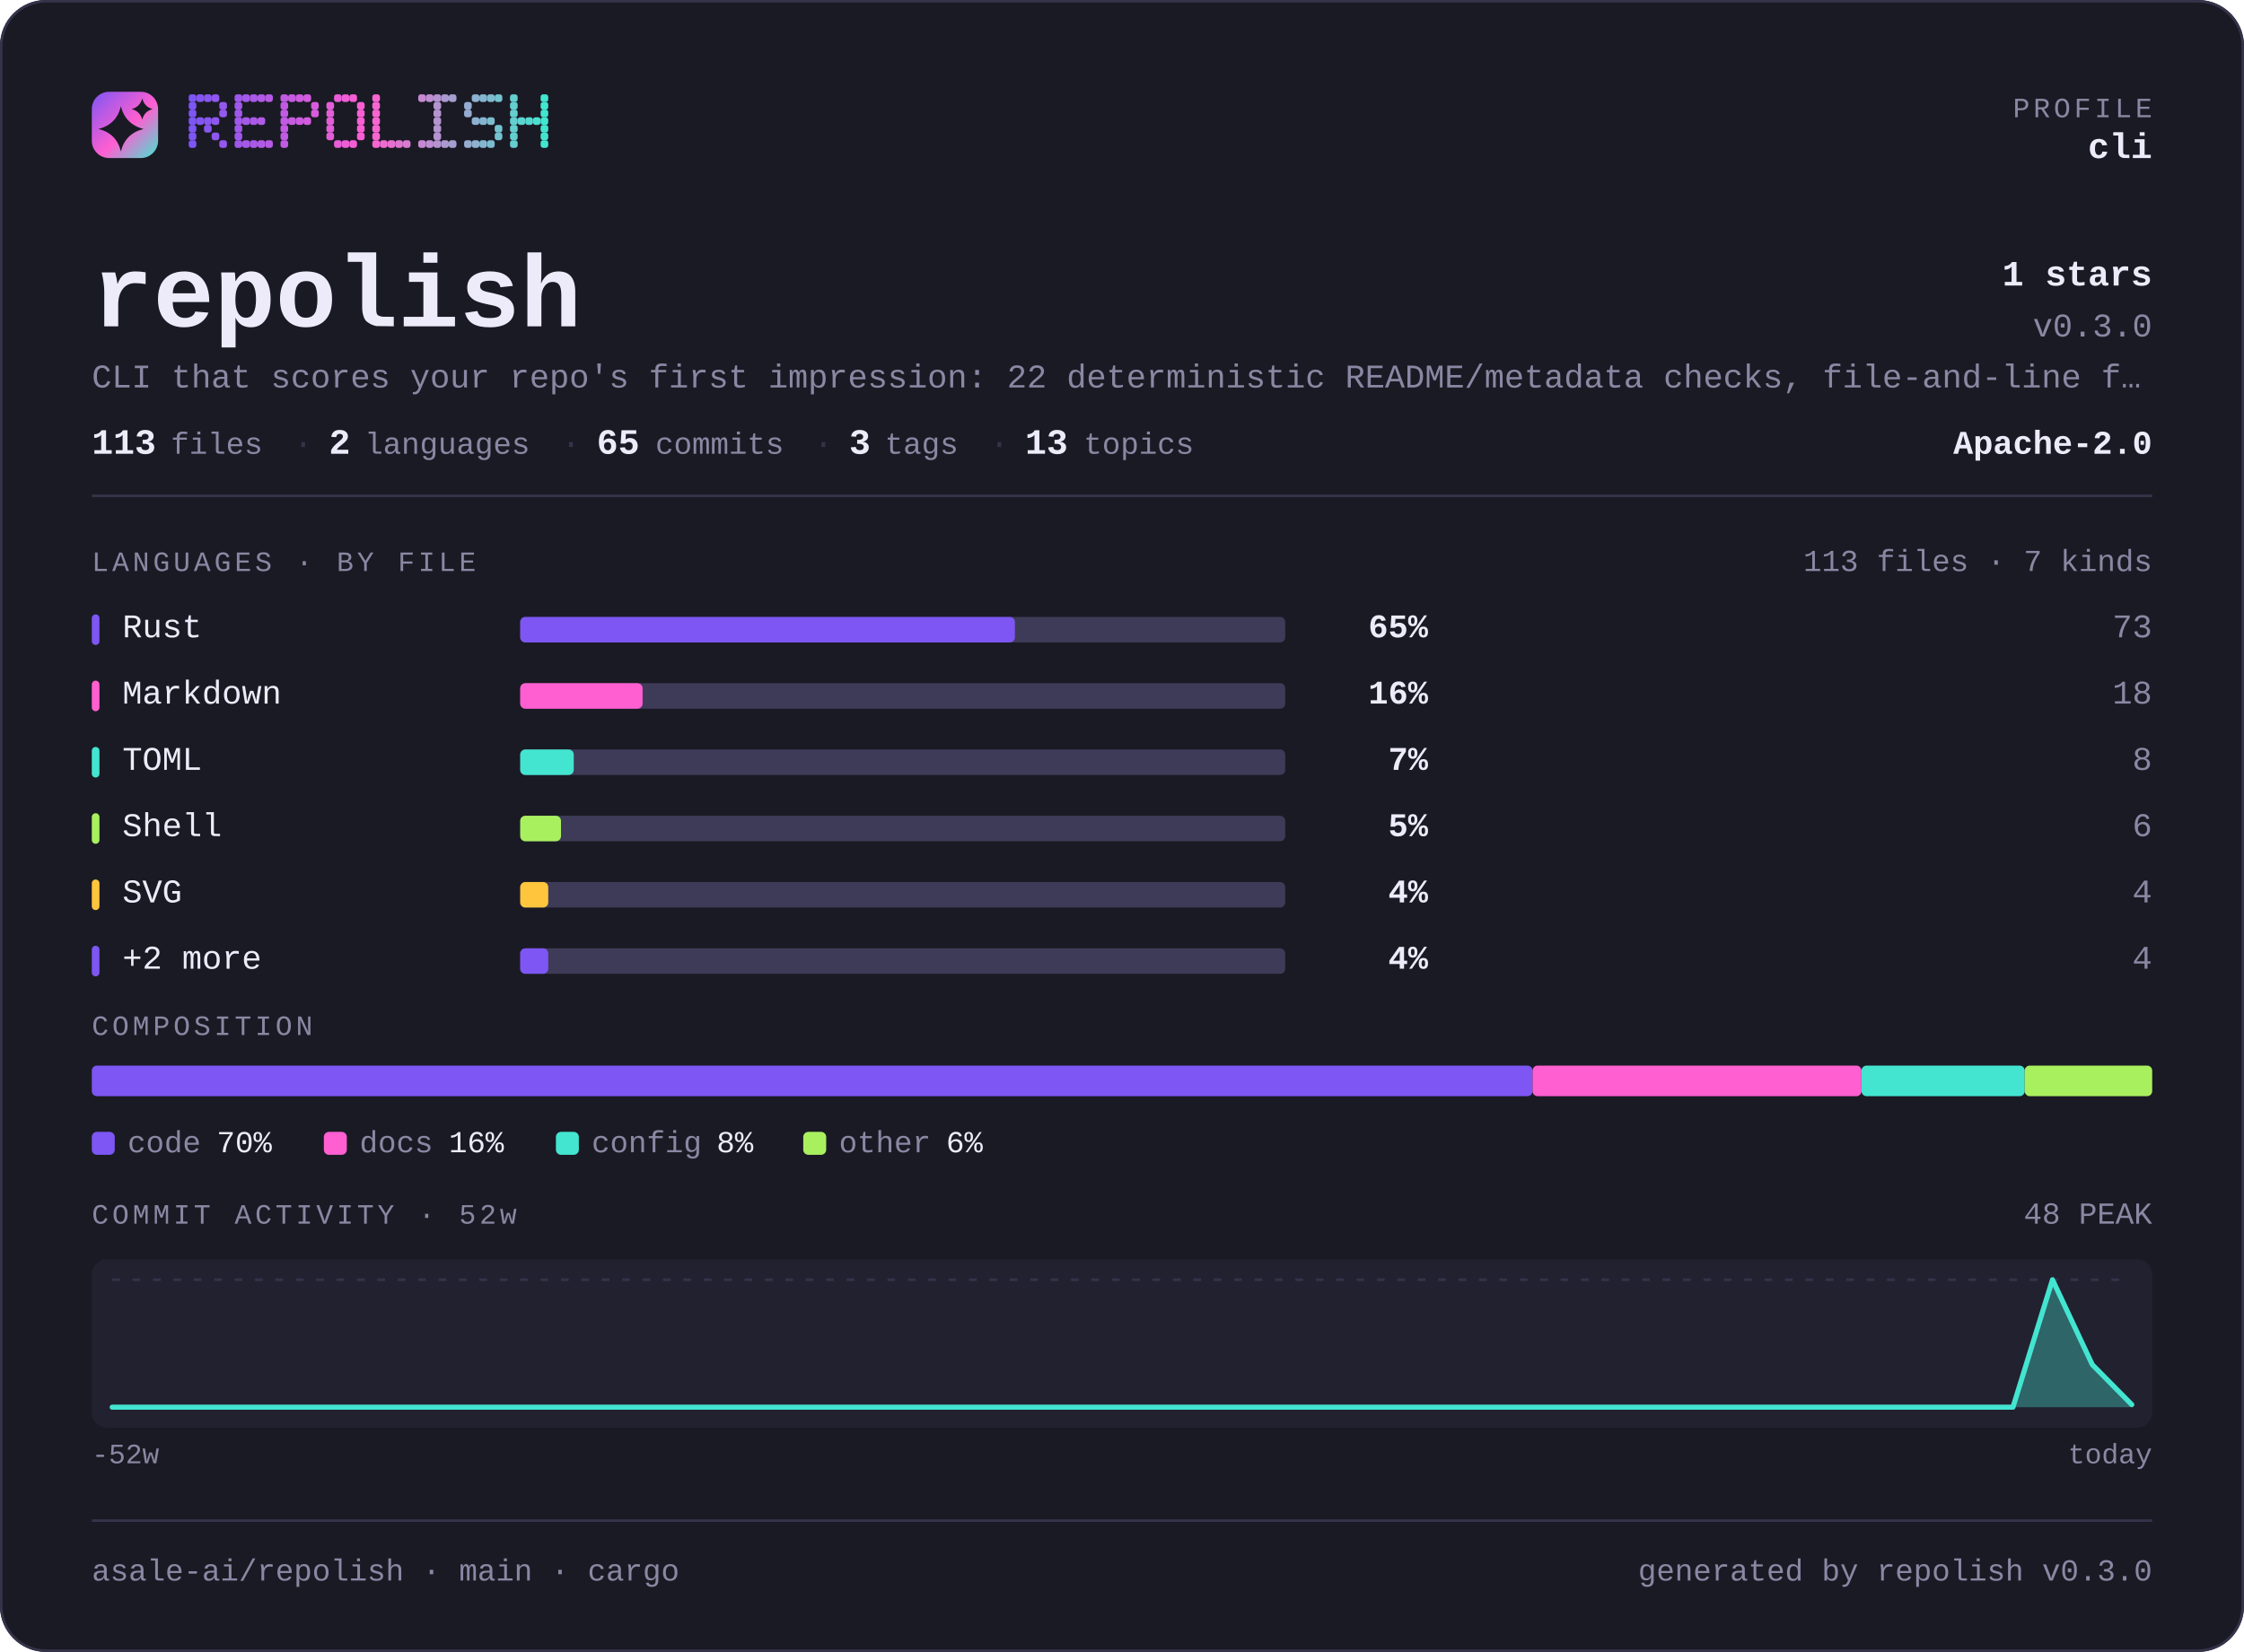
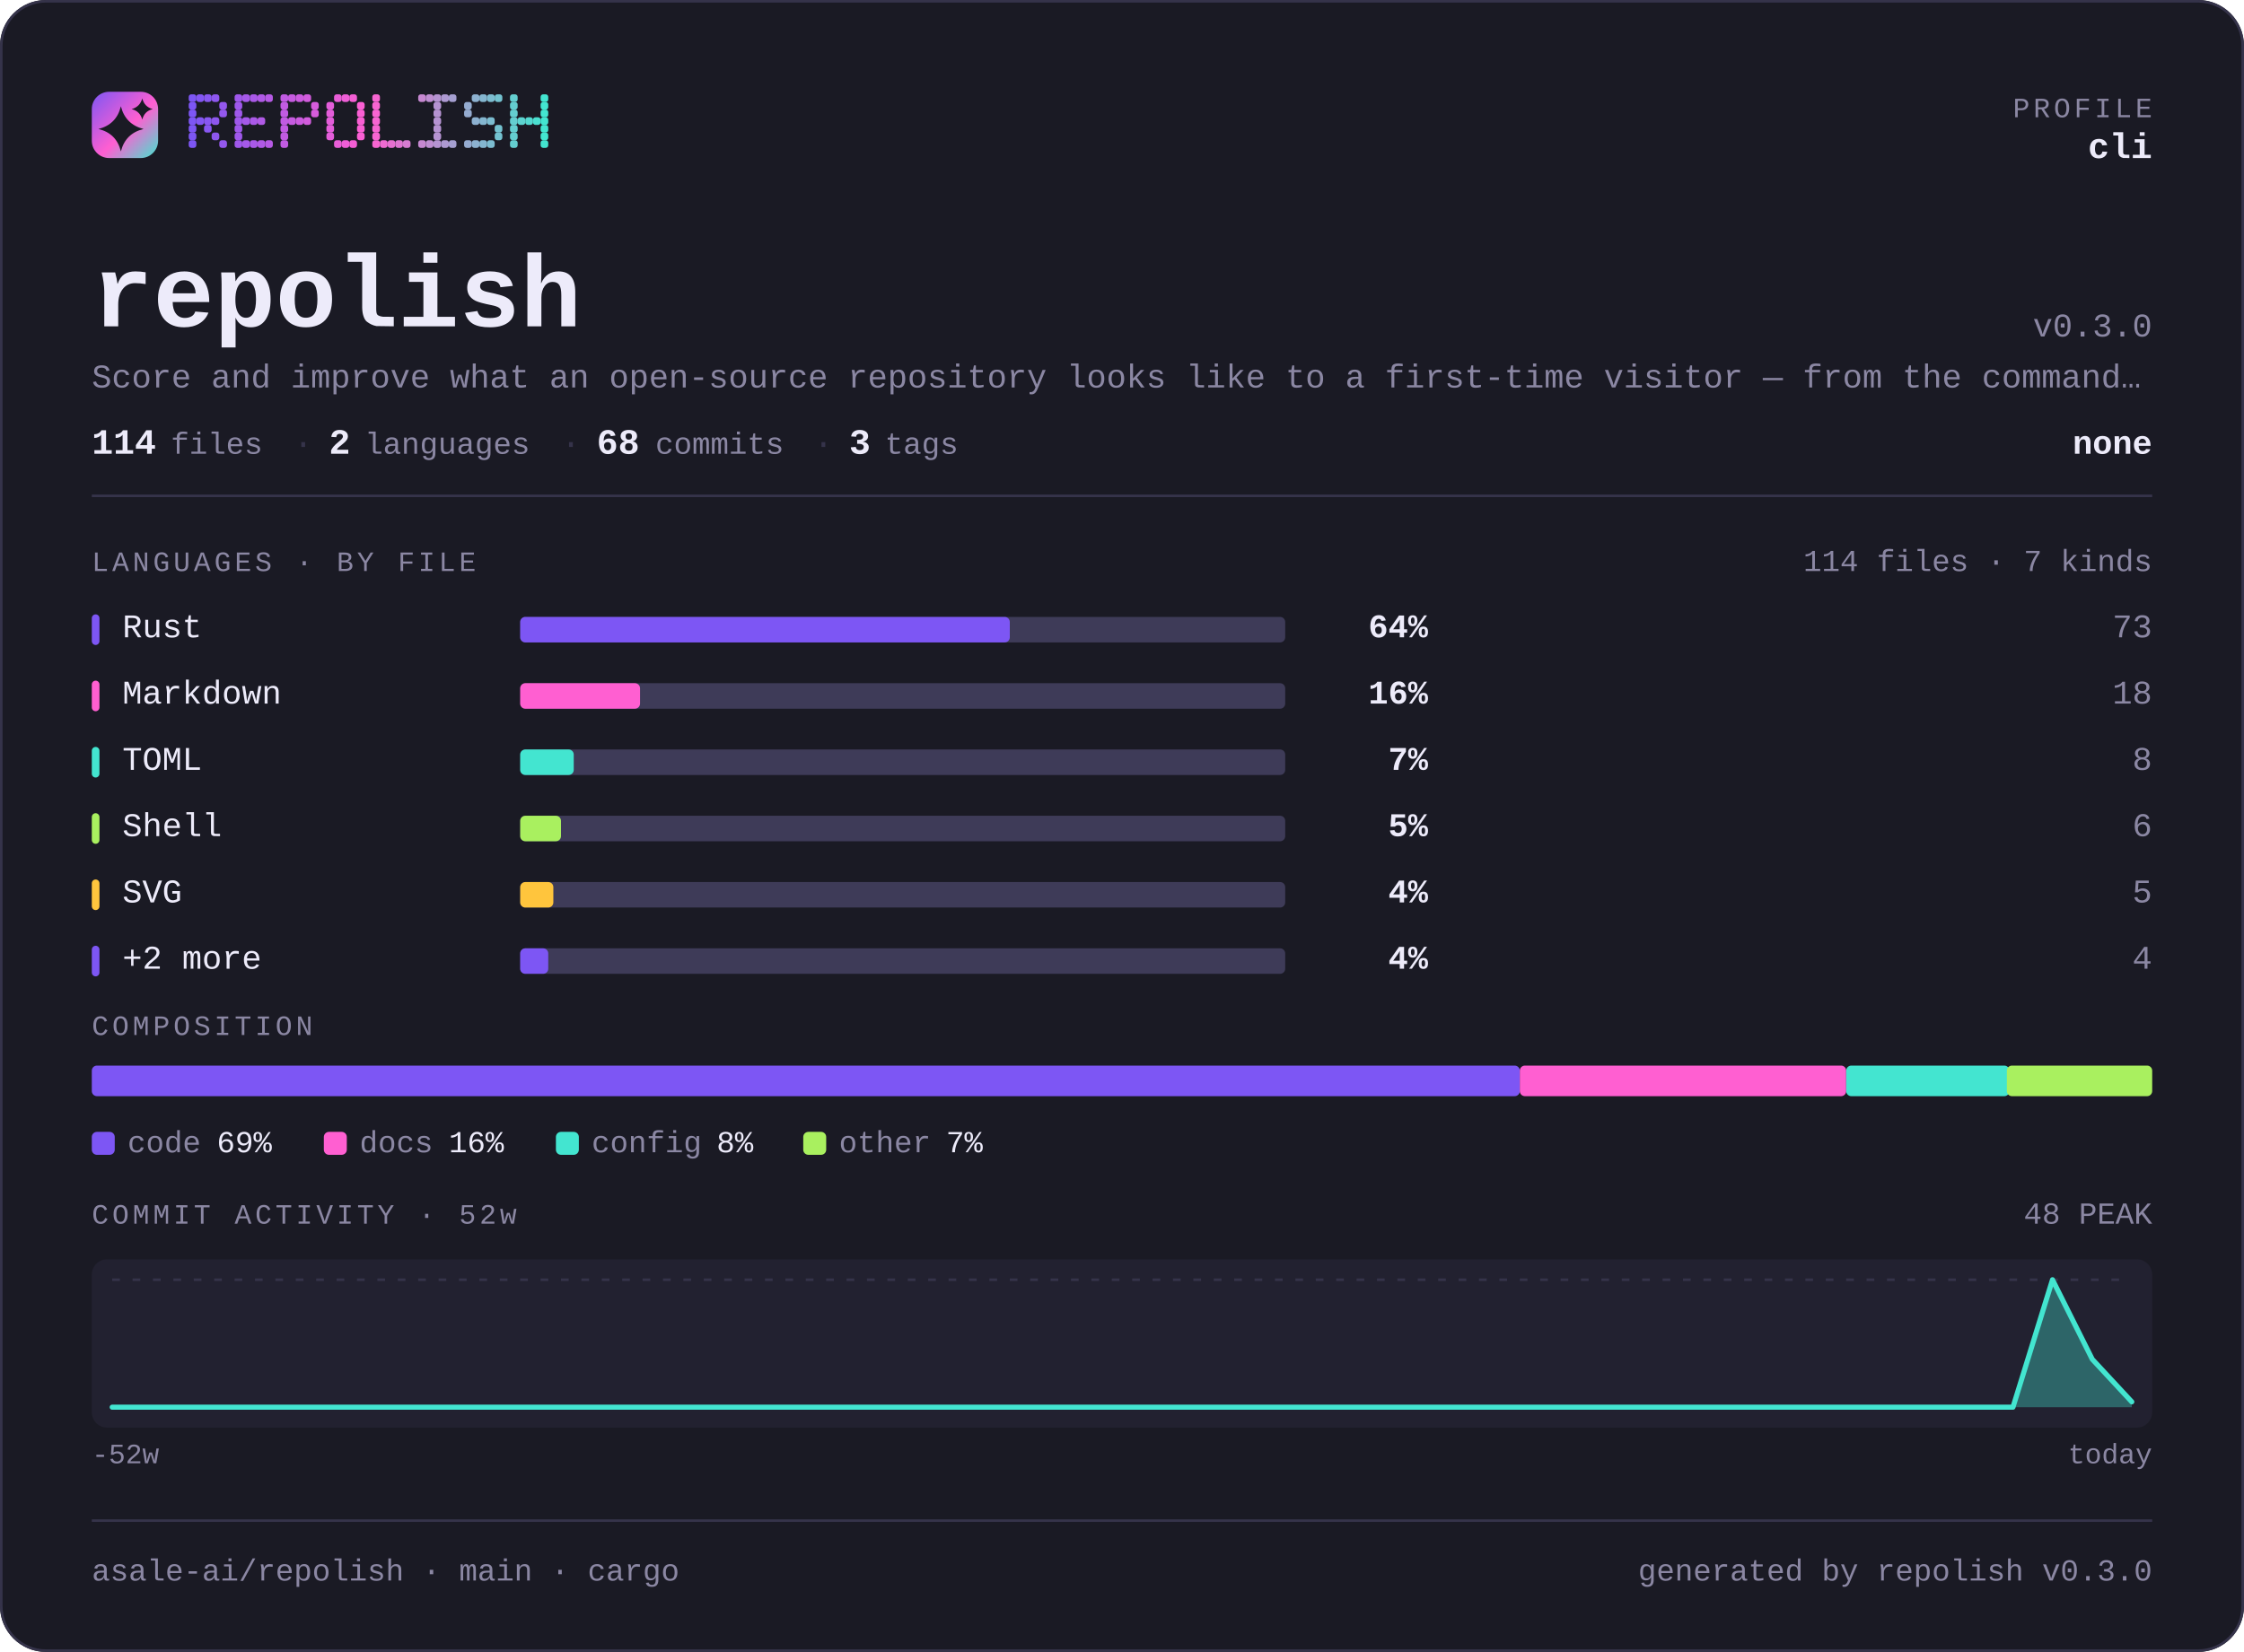
<svg xmlns="http://www.w3.org/2000/svg" width="880" height="648" viewBox="0 0 880 648" lang="en" role="img" aria-label="asale-ai/repolish — repository overview">
  <defs>
    <linearGradient id="brand" x1="0" y1="0" x2="1" y2="1">
      <stop offset="0" stop-color="#7d56f4" />
      <stop offset="0.55" stop-color="#ff5fd1" />
      <stop offset="1" stop-color="#43e5d0" />
    </linearGradient>
  </defs>
  <style>
    .t { font-family: ui-monospace, SFMono-Regular, "SF Mono", Menlo, Consolas, "Liberation Mono", "Noto Sans Mono CJK SC", "Microsoft YaHei", monospace; }
  </style>
  <rect x="0" y="0" width="880" height="648" rx="18.0" fill="#1a1a24" />
  <rect x="0.5" y="0.5" width="879" height="647" rx="17.5" fill="none" stroke="#35334a" />
  <rect x="36" y="36" width="26" height="26" rx="6.8" fill="url(#brand)" />
  <path d="M47.4 41.7Q49.2 48.8 56.3 50.6Q49.2 52.3 47.4 59.4Q45.7 52.3 38.6 50.6Q45.7 48.8 47.4 41.7Z" fill="#1a1a24" />
  <path d="M55.8 38.6Q56.6 41.9 59.9 42.8Q56.6 43.6 55.8 46.9Q54.9 43.6 51.6 42.8Q54.9 41.9 55.8 38.6Z" fill="#1a1a24" />
  <g fill="#7d56f4">
    <rect x="74" y="37" width="3" height="3" rx="1" />
    <rect x="74" y="40" width="3" height="3" rx="1" />
    <rect x="74" y="43" width="3" height="3" rx="1" />
    <rect x="74" y="46" width="3" height="3" rx="1" />
    <rect x="74" y="49" width="3" height="3" rx="1" />
    <rect x="74" y="52" width="3" height="3" rx="1" />
    <rect x="74" y="55" width="3" height="3" rx="1" />
  </g>
  <g fill="#8356f2">
    <rect x="77" y="37" width="3" height="3" rx="1" />
    <rect x="77" y="46" width="3" height="3" rx="1" />
  </g>
  <g fill="#8857f1">
    <rect x="80" y="37" width="3" height="3" rx="1" />
    <rect x="80" y="46" width="3" height="3" rx="1" />
    <rect x="80" y="49" width="3" height="3" rx="1" />
  </g>
  <g fill="#8e57ef">
    <rect x="83" y="37" width="3" height="3" rx="1" />
    <rect x="83" y="46" width="3" height="3" rx="1" />
    <rect x="83" y="52" width="3" height="3" rx="1" />
  </g>
  <g fill="#9458ee">
    <rect x="86" y="40" width="3" height="3" rx="1" />
    <rect x="86" y="43" width="3" height="3" rx="1" />
    <rect x="86" y="55" width="3" height="3" rx="1" />
  </g>
  <g fill="#9f58eb">
    <rect x="92" y="37" width="3" height="3" rx="1" />
    <rect x="92" y="40" width="3" height="3" rx="1" />
    <rect x="92" y="43" width="3" height="3" rx="1" />
    <rect x="92" y="46" width="3" height="3" rx="1" />
    <rect x="92" y="49" width="3" height="3" rx="1" />
    <rect x="92" y="52" width="3" height="3" rx="1" />
    <rect x="92" y="55" width="3" height="3" rx="1" />
  </g>
  <g fill="#a559e9">
    <rect x="95" y="37" width="3" height="3" rx="1" />
    <rect x="95" y="46" width="3" height="3" rx="1" />
    <rect x="95" y="55" width="3" height="3" rx="1" />
  </g>
  <g fill="#aa59e8">
    <rect x="98" y="37" width="3" height="3" rx="1" />
    <rect x="98" y="46" width="3" height="3" rx="1" />
    <rect x="98" y="55" width="3" height="3" rx="1" />
  </g>
  <g fill="#b05ae6">
    <rect x="101" y="37" width="3" height="3" rx="1" />
    <rect x="101" y="46" width="3" height="3" rx="1" />
    <rect x="101" y="55" width="3" height="3" rx="1" />
  </g>
  <g fill="#b65ae5">
    <rect x="104" y="37" width="3" height="3" rx="1" />
    <rect x="104" y="55" width="3" height="3" rx="1" />
  </g>
  <g fill="#c15be2">
    <rect x="110" y="37" width="3" height="3" rx="1" />
    <rect x="110" y="40" width="3" height="3" rx="1" />
    <rect x="110" y="43" width="3" height="3" rx="1" />
    <rect x="110" y="46" width="3" height="3" rx="1" />
    <rect x="110" y="49" width="3" height="3" rx="1" />
    <rect x="110" y="52" width="3" height="3" rx="1" />
    <rect x="110" y="55" width="3" height="3" rx="1" />
  </g>
  <g fill="#c65be0">
    <rect x="113" y="37" width="3" height="3" rx="1" />
    <rect x="113" y="46" width="3" height="3" rx="1" />
  </g>
  <g fill="#cc5bdf">
    <rect x="116" y="37" width="3" height="3" rx="1" />
    <rect x="116" y="46" width="3" height="3" rx="1" />
  </g>
  <g fill="#d25cdd">
    <rect x="119" y="37" width="3" height="3" rx="1" />
    <rect x="119" y="46" width="3" height="3" rx="1" />
  </g>
  <g fill="#d75cdc">
    <rect x="122" y="40" width="3" height="3" rx="1" />
    <rect x="122" y="43" width="3" height="3" rx="1" />
  </g>
  <g fill="#e35dd9">
    <rect x="128" y="40" width="3" height="3" rx="1" />
    <rect x="128" y="43" width="3" height="3" rx="1" />
    <rect x="128" y="46" width="3" height="3" rx="1" />
    <rect x="128" y="49" width="3" height="3" rx="1" />
    <rect x="128" y="52" width="3" height="3" rx="1" />
  </g>
  <g fill="#e85dd7">
    <rect x="131" y="37" width="3" height="3" rx="1" />
    <rect x="131" y="55" width="3" height="3" rx="1" />
  </g>
  <g fill="#ee5ed6">
    <rect x="134" y="37" width="3" height="3" rx="1" />
    <rect x="134" y="55" width="3" height="3" rx="1" />
  </g>
  <g fill="#f45ed4">
    <rect x="137" y="37" width="3" height="3" rx="1" />
    <rect x="137" y="55" width="3" height="3" rx="1" />
  </g>
  <g fill="#f95fd3">
    <rect x="140" y="40" width="3" height="3" rx="1" />
    <rect x="140" y="43" width="3" height="3" rx="1" />
    <rect x="140" y="46" width="3" height="3" rx="1" />
    <rect x="140" y="49" width="3" height="3" rx="1" />
    <rect x="140" y="52" width="3" height="3" rx="1" />
  </g>
  <g fill="#f765d1">
    <rect x="146" y="37" width="3" height="3" rx="1" />
    <rect x="146" y="40" width="3" height="3" rx="1" />
    <rect x="146" y="43" width="3" height="3" rx="1" />
    <rect x="146" y="46" width="3" height="3" rx="1" />
    <rect x="146" y="49" width="3" height="3" rx="1" />
    <rect x="146" y="52" width="3" height="3" rx="1" />
    <rect x="146" y="55" width="3" height="3" rx="1" />
  </g>
  <g fill="#ef6bd1">
    <rect x="149" y="55" width="3" height="3" rx="1" />
  </g>
  <g fill="#e670d1">
    <rect x="152" y="55" width="3" height="3" rx="1" />
  </g>
  <g fill="#de76d1">
    <rect x="155" y="55" width="3" height="3" rx="1" />
  </g>
  <g fill="#d67cd1">
    <rect x="158" y="55" width="3" height="3" rx="1" />
  </g>
  <g fill="#c688d1">
    <rect x="164" y="37" width="3" height="3" rx="1" />
    <rect x="164" y="55" width="3" height="3" rx="1" />
  </g>
  <g fill="#be8ed1">
    <rect x="167" y="37" width="3" height="3" rx="1" />
    <rect x="167" y="55" width="3" height="3" rx="1" />
  </g>
  <g fill="#b593d1">
    <rect x="170" y="37" width="3" height="3" rx="1" />
    <rect x="170" y="40" width="3" height="3" rx="1" />
    <rect x="170" y="43" width="3" height="3" rx="1" />
    <rect x="170" y="46" width="3" height="3" rx="1" />
    <rect x="170" y="49" width="3" height="3" rx="1" />
    <rect x="170" y="52" width="3" height="3" rx="1" />
    <rect x="170" y="55" width="3" height="3" rx="1" />
  </g>
  <g fill="#ad99d1">
    <rect x="173" y="37" width="3" height="3" rx="1" />
    <rect x="173" y="55" width="3" height="3" rx="1" />
  </g>
  <g fill="#a59fd1">
    <rect x="176" y="37" width="3" height="3" rx="1" />
    <rect x="176" y="55" width="3" height="3" rx="1" />
  </g>
  <g fill="#95abd0">
    <rect x="182" y="40" width="3" height="3" rx="1" />
    <rect x="182" y="43" width="3" height="3" rx="1" />
    <rect x="182" y="55" width="3" height="3" rx="1" />
  </g>
  <g fill="#8db1d0">
    <rect x="185" y="37" width="3" height="3" rx="1" />
    <rect x="185" y="46" width="3" height="3" rx="1" />
    <rect x="185" y="55" width="3" height="3" rx="1" />
  </g>
  <g fill="#84b6d0">
    <rect x="188" y="37" width="3" height="3" rx="1" />
    <rect x="188" y="46" width="3" height="3" rx="1" />
    <rect x="188" y="55" width="3" height="3" rx="1" />
  </g>
  <g fill="#7cbcd0">
    <rect x="191" y="37" width="3" height="3" rx="1" />
    <rect x="191" y="46" width="3" height="3" rx="1" />
    <rect x="191" y="55" width="3" height="3" rx="1" />
  </g>
  <g fill="#74c2d0">
    <rect x="194" y="37" width="3" height="3" rx="1" />
    <rect x="194" y="49" width="3" height="3" rx="1" />
    <rect x="194" y="52" width="3" height="3" rx="1" />
  </g>
  <g fill="#64ced0">
    <rect x="200" y="37" width="3" height="3" rx="1" />
    <rect x="200" y="40" width="3" height="3" rx="1" />
    <rect x="200" y="43" width="3" height="3" rx="1" />
    <rect x="200" y="46" width="3" height="3" rx="1" />
    <rect x="200" y="49" width="3" height="3" rx="1" />
    <rect x="200" y="52" width="3" height="3" rx="1" />
    <rect x="200" y="55" width="3" height="3" rx="1" />
  </g>
  <g fill="#5cd4d0">
    <rect x="203" y="46" width="3" height="3" rx="1" />
  </g>
  <g fill="#53d9d0">
    <rect x="206" y="46" width="3" height="3" rx="1" />
  </g>
  <g fill="#4bdfd0">
    <rect x="209" y="46" width="3" height="3" rx="1" />
  </g>
  <g fill="#43e5d0">
    <rect x="212" y="37" width="3" height="3" rx="1" />
    <rect x="212" y="40" width="3" height="3" rx="1" />
    <rect x="212" y="43" width="3" height="3" rx="1" />
    <rect x="212" y="46" width="3" height="3" rx="1" />
    <rect x="212" y="49" width="3" height="3" rx="1" />
    <rect x="212" y="52" width="3" height="3" rx="1" />
    <rect x="212" y="55" width="3" height="3" rx="1" />
  </g>
  <text class="t" x="844" y="46" font-size="11" fill="#8b87a3" text-anchor="end" letter-spacing="1.4">PROFILE</text>
  <text class="t" x="844" y="62" font-size="14" fill="#edebfa" text-anchor="end" font-weight="700">cli</text>
  <text class="t" x="36" y="128" font-size="40" fill="#edebfa" text-anchor="start" font-weight="700">repolish</text>
-   <text class="t" x="844" y="112" font-size="14" fill="#edebfa" text-anchor="end" font-weight="700">1 stars</text>
  <text class="t" x="844" y="132" font-size="13" fill="#8b87a3" text-anchor="end">v0.3.0</text>
-   <text class="t" x="36" y="152" font-size="13" fill="#8b87a3" text-anchor="start">CLI that scores your repo's first impression: 22 deterministic README/metadata checks, file-and-line f…</text>
-   <text class="t" x="36" y="178" font-size="14" fill="#edebfa" text-anchor="start" font-weight="700">113</text>
+   <text class="t" x="36" y="152" font-size="13" fill="#8b87a3" text-anchor="start">Score and improve what an open-source repository looks like to a first-time visitor — from the command…</text>
+   <text class="t" x="36" y="178" font-size="14" fill="#edebfa" text-anchor="start" font-weight="700">114</text>
  <text class="t" x="67" y="178" font-size="12" fill="#8b87a3" text-anchor="start">files</text>
  <text class="t" x="115" y="178" font-size="13" fill="#35334a" text-anchor="start">·</text>
  <text class="t" x="129" y="178" font-size="14" fill="#edebfa" text-anchor="start" font-weight="700">2</text>
  <text class="t" x="143" y="178" font-size="12" fill="#8b87a3" text-anchor="start">languages</text>
  <text class="t" x="220" y="178" font-size="13" fill="#35334a" text-anchor="start">·</text>
-   <text class="t" x="234" y="178" font-size="14" fill="#edebfa" text-anchor="start" font-weight="700">65</text>
+   <text class="t" x="234" y="178" font-size="14" fill="#edebfa" text-anchor="start" font-weight="700">68</text>
  <text class="t" x="257" y="178" font-size="12" fill="#8b87a3" text-anchor="start">commits</text>
  <text class="t" x="319" y="178" font-size="13" fill="#35334a" text-anchor="start">·</text>
  <text class="t" x="333" y="178" font-size="14" fill="#edebfa" text-anchor="start" font-weight="700">3</text>
  <text class="t" x="347" y="178" font-size="12" fill="#8b87a3" text-anchor="start">tags</text>
-   <text class="t" x="388" y="178" font-size="13" fill="#35334a" text-anchor="start">·</text>
-   <text class="t" x="402" y="178" font-size="14" fill="#edebfa" text-anchor="start" font-weight="700">13</text>
-   <text class="t" x="425" y="178" font-size="12" fill="#8b87a3" text-anchor="start">topics</text>
-   <text class="t" x="844" y="178" font-size="13" fill="#edebfa" text-anchor="end" font-weight="700">Apache-2.0</text>
+   <text class="t" x="844" y="178" font-size="13" fill="#edebfa" text-anchor="end" font-weight="700">none</text>
  <rect x="36" y="194" width="808" height="1" fill="#35334a" />
  <text class="t" x="36" y="224" font-size="11" fill="#8b87a3" text-anchor="start" letter-spacing="1.4">LANGUAGES · BY FILE</text>
-   <text class="t" x="844" y="224" font-size="12" fill="#8b87a3" text-anchor="end">113 files · 7 kinds</text>
+   <text class="t" x="844" y="224" font-size="12" fill="#8b87a3" text-anchor="end">114 files · 7 kinds</text>
  <rect x="36" y="241" width="3" height="12" rx="1.5" fill="#7d56f4" />
  <text class="t" x="48" y="250" font-size="13" fill="#edebfa" text-anchor="start">Rust</text>
  <rect x="204" y="242" width="300" height="10" rx="2.0" fill="#3e3b58" />
-   <rect x="204" y="242" width="194" height="10" rx="2.0" fill="#7d56f4" />
-   <text class="t" x="560" y="250" font-size="13" fill="#edebfa" text-anchor="end" font-weight="700">65%</text>
+   <rect x="204" y="242" width="192" height="10" rx="2.0" fill="#7d56f4" />
+   <text class="t" x="560" y="250" font-size="13" fill="#edebfa" text-anchor="end" font-weight="700">64%</text>
  <text class="t" x="844" y="250" font-size="13" fill="#8b87a3" text-anchor="end">73</text>
  <rect x="36" y="267" width="3" height="12" rx="1.5" fill="#ff5fd1" />
  <text class="t" x="48" y="276" font-size="13" fill="#edebfa" text-anchor="start">Markdown</text>
  <rect x="204" y="268" width="300" height="10" rx="2.0" fill="#3e3b58" />
-   <rect x="204" y="268" width="48" height="10" rx="2.0" fill="#ff5fd1" />
+   <rect x="204" y="268" width="47" height="10" rx="2.0" fill="#ff5fd1" />
  <text class="t" x="560" y="276" font-size="13" fill="#edebfa" text-anchor="end" font-weight="700">16%</text>
  <text class="t" x="844" y="276" font-size="13" fill="#8b87a3" text-anchor="end">18</text>
  <rect x="36" y="293" width="3" height="12" rx="1.5" fill="#43e5d0" />
  <text class="t" x="48" y="302" font-size="13" fill="#edebfa" text-anchor="start">TOML</text>
  <rect x="204" y="294" width="300" height="10" rx="2.0" fill="#3e3b58" />
  <rect x="204" y="294" width="21" height="10" rx="2.0" fill="#43e5d0" />
  <text class="t" x="560" y="302" font-size="13" fill="#edebfa" text-anchor="end" font-weight="700">7%</text>
  <text class="t" x="844" y="302" font-size="13" fill="#8b87a3" text-anchor="end">8</text>
  <rect x="36" y="319" width="3" height="12" rx="1.5" fill="#a9f05f" />
  <text class="t" x="48" y="328" font-size="13" fill="#edebfa" text-anchor="start">Shell</text>
  <rect x="204" y="320" width="300" height="10" rx="2.0" fill="#3e3b58" />
  <rect x="204" y="320" width="16" height="10" rx="2.0" fill="#a9f05f" />
  <text class="t" x="560" y="328" font-size="13" fill="#edebfa" text-anchor="end" font-weight="700">5%</text>
  <text class="t" x="844" y="328" font-size="13" fill="#8b87a3" text-anchor="end">6</text>
  <rect x="36" y="345" width="3" height="12" rx="1.5" fill="#ffc53d" />
  <text class="t" x="48" y="354" font-size="13" fill="#edebfa" text-anchor="start">SVG</text>
  <rect x="204" y="346" width="300" height="10" rx="2.0" fill="#3e3b58" />
-   <rect x="204" y="346" width="11" height="10" rx="2.0" fill="#ffc53d" />
+   <rect x="204" y="346" width="13" height="10" rx="2.0" fill="#ffc53d" />
  <text class="t" x="560" y="354" font-size="13" fill="#edebfa" text-anchor="end" font-weight="700">4%</text>
-   <text class="t" x="844" y="354" font-size="13" fill="#8b87a3" text-anchor="end">4</text>
+   <text class="t" x="844" y="354" font-size="13" fill="#8b87a3" text-anchor="end">5</text>
  <rect x="36" y="371" width="3" height="12" rx="1.5" fill="#7d56f4" />
  <text class="t" x="48" y="380" font-size="13" fill="#edebfa" text-anchor="start">+2 more</text>
  <rect x="204" y="372" width="300" height="10" rx="2.0" fill="#3e3b58" />
  <rect x="204" y="372" width="11" height="10" rx="2.0" fill="#7d56f4" />
  <text class="t" x="560" y="380" font-size="13" fill="#edebfa" text-anchor="end" font-weight="700">4%</text>
  <text class="t" x="844" y="380" font-size="13" fill="#8b87a3" text-anchor="end">4</text>
  <text class="t" x="36" y="406" font-size="11" fill="#8b87a3" text-anchor="start" letter-spacing="1.4">COMPOSITION</text>
-   <rect x="36" y="418" width="565" height="12" rx="2.0" fill="#7d56f4" />
-   <rect x="601" y="418" width="129" height="12" rx="2.0" fill="#ff5fd1" />
-   <rect x="730" y="418" width="64" height="12" rx="2.0" fill="#43e5d0" />
-   <rect x="794" y="418" width="50" height="12" rx="2.0" fill="#a9f05f" />
+   <rect x="36" y="418" width="560" height="12" rx="2.0" fill="#7d56f4" />
+   <rect x="596" y="418" width="128" height="12" rx="2.0" fill="#ff5fd1" />
+   <rect x="724" y="418" width="64" height="12" rx="2.0" fill="#43e5d0" />
+   <rect x="787" y="418" width="57" height="12" rx="2.0" fill="#a9f05f" />
  <rect x="36" y="444" width="9" height="9" rx="2.0" fill="#7d56f4" />
  <text class="t" x="50" y="452" font-size="12" fill="#8b87a3" text-anchor="start">code</text>
-   <text class="t" x="85" y="452" font-size="12" fill="#edebfa" text-anchor="start">70%</text>
+   <text class="t" x="85" y="452" font-size="12" fill="#edebfa" text-anchor="start">69%</text>
  <rect x="127" y="444" width="9" height="9" rx="2.0" fill="#ff5fd1" />
  <text class="t" x="141" y="452" font-size="12" fill="#8b87a3" text-anchor="start">docs</text>
  <text class="t" x="176" y="452" font-size="12" fill="#edebfa" text-anchor="start">16%</text>
  <rect x="218" y="444" width="9" height="9" rx="2.0" fill="#43e5d0" />
  <text class="t" x="232" y="452" font-size="12" fill="#8b87a3" text-anchor="start">config</text>
  <text class="t" x="281" y="452" font-size="12" fill="#edebfa" text-anchor="start">8%</text>
  <rect x="315" y="444" width="9" height="9" rx="2.0" fill="#a9f05f" />
  <text class="t" x="329" y="452" font-size="12" fill="#8b87a3" text-anchor="start">other</text>
-   <text class="t" x="371" y="452" font-size="12" fill="#edebfa" text-anchor="start">6%</text>
+   <text class="t" x="371" y="452" font-size="12" fill="#edebfa" text-anchor="start">7%</text>
  <text class="t" x="36" y="480" font-size="11" fill="#8b87a3" text-anchor="start" letter-spacing="1.4">COMMIT ACTIVITY · 52w</text>
  <text class="t" x="844" y="480" font-size="12" fill="#8b87a3" text-anchor="end">48 PEAK</text>
  <rect x="36" y="494" width="808" height="66" rx="6.0" fill="#222130" />
  <line x1="44" y1="502" x2="836" y2="502" stroke="#35334a" stroke-width="1" stroke-dasharray="3 5" />
-   <path d="M44.0 552.0 L59.5 552.0 L75.1 552.0 L90.6 552.0 L106.1 552.0 L121.6 552.0 L137.2 552.0 L152.7 552.0 L168.2 552.0 L183.8 552.0 L199.3 552.0 L214.8 552.0 L230.4 552.0 L245.9 552.0 L261.4 552.0 L276.9 552.0 L292.5 552.0 L308.0 552.0 L323.5 552.0 L339.1 552.0 L354.6 552.0 L370.1 552.0 L385.6 552.0 L401.2 552.0 L416.7 552.0 L432.2 552.0 L447.8 552.0 L463.3 552.0 L478.8 552.0 L494.4 552.0 L509.9 552.0 L525.4 552.0 L540.9 552.0 L556.5 552.0 L572.0 552.0 L587.5 552.0 L603.1 552.0 L618.6 552.0 L634.1 552.0 L649.6 552.0 L665.2 552.0 L680.7 552.0 L696.2 552.0 L711.8 552.0 L727.3 552.0 L742.8 552.0 L758.4 552.0 L773.9 552.0 L789.4 552.0 L804.9 502.0 L820.5 535.3 L836.0 551.0 L836.0 552 L44 552 Z" fill="#43e5d0" fill-opacity="0.35" />
-   <path d="M44.0 552.0 L59.5 552.0 L75.1 552.0 L90.6 552.0 L106.1 552.0 L121.6 552.0 L137.2 552.0 L152.7 552.0 L168.2 552.0 L183.8 552.0 L199.3 552.0 L214.8 552.0 L230.4 552.0 L245.9 552.0 L261.4 552.0 L276.9 552.0 L292.5 552.0 L308.0 552.0 L323.5 552.0 L339.1 552.0 L354.6 552.0 L370.1 552.0 L385.6 552.0 L401.2 552.0 L416.7 552.0 L432.2 552.0 L447.8 552.0 L463.3 552.0 L478.8 552.0 L494.4 552.0 L509.9 552.0 L525.4 552.0 L540.9 552.0 L556.5 552.0 L572.0 552.0 L587.5 552.0 L603.1 552.0 L618.6 552.0 L634.1 552.0 L649.6 552.0 L665.2 552.0 L680.7 552.0 L696.2 552.0 L711.8 552.0 L727.3 552.0 L742.8 552.0 L758.4 552.0 L773.9 552.0 L789.4 552.0 L804.9 502.0 L820.5 535.3 L836.0 551.0" fill="none" stroke="#43e5d0" stroke-width="2" stroke-linejoin="round" stroke-linecap="round" />
+   <path d="M44.0 552.0 L59.5 552.0 L75.1 552.0 L90.6 552.0 L106.1 552.0 L121.6 552.0 L137.2 552.0 L152.7 552.0 L168.2 552.0 L183.8 552.0 L199.3 552.0 L214.8 552.0 L230.4 552.0 L245.9 552.0 L261.4 552.0 L276.9 552.0 L292.5 552.0 L308.0 552.0 L323.5 552.0 L339.1 552.0 L354.6 552.0 L370.1 552.0 L385.6 552.0 L401.2 552.0 L416.7 552.0 L432.2 552.0 L447.8 552.0 L463.3 552.0 L478.8 552.0 L494.4 552.0 L509.9 552.0 L525.4 552.0 L540.9 552.0 L556.5 552.0 L572.0 552.0 L587.5 552.0 L603.1 552.0 L618.6 552.0 L634.1 552.0 L649.6 552.0 L665.2 552.0 L680.7 552.0 L696.2 552.0 L711.8 552.0 L727.3 552.0 L742.8 552.0 L758.4 552.0 L773.9 552.0 L789.4 552.0 L804.9 502.0 L820.5 533.2 L836.0 549.9 L836.0 552 L44 552 Z" fill="#43e5d0" fill-opacity="0.35" />
+   <path d="M44.0 552.0 L59.5 552.0 L75.1 552.0 L90.6 552.0 L106.1 552.0 L121.6 552.0 L137.2 552.0 L152.7 552.0 L168.2 552.0 L183.8 552.0 L199.3 552.0 L214.8 552.0 L230.4 552.0 L245.9 552.0 L261.4 552.0 L276.9 552.0 L292.5 552.0 L308.0 552.0 L323.5 552.0 L339.1 552.0 L354.6 552.0 L370.1 552.0 L385.6 552.0 L401.2 552.0 L416.7 552.0 L432.2 552.0 L447.8 552.0 L463.3 552.0 L478.8 552.0 L494.4 552.0 L509.9 552.0 L525.4 552.0 L540.9 552.0 L556.5 552.0 L572.0 552.0 L587.5 552.0 L603.1 552.0 L618.6 552.0 L634.1 552.0 L649.6 552.0 L665.2 552.0 L680.7 552.0 L696.2 552.0 L711.8 552.0 L727.3 552.0 L742.8 552.0 L758.4 552.0 L773.9 552.0 L789.4 552.0 L804.9 502.0 L820.5 533.2 L836.0 549.9" fill="none" stroke="#43e5d0" stroke-width="2" stroke-linejoin="round" stroke-linecap="round" />
  <text class="t" x="36" y="574" font-size="11" fill="#8b87a3" text-anchor="start">-52w</text>
  <text class="t" x="844" y="574" font-size="11" fill="#8b87a3" text-anchor="end">today</text>
  <rect x="36" y="596" width="808" height="1" fill="#35334a" />
  <text class="t" x="36" y="620" font-size="12" fill="#8b87a3" text-anchor="start">asale-ai/repolish · main · cargo</text>
  <text class="t" x="844" y="620" font-size="12" fill="#8b87a3" text-anchor="end">generated by repolish v0.3.0</text>
</svg>
